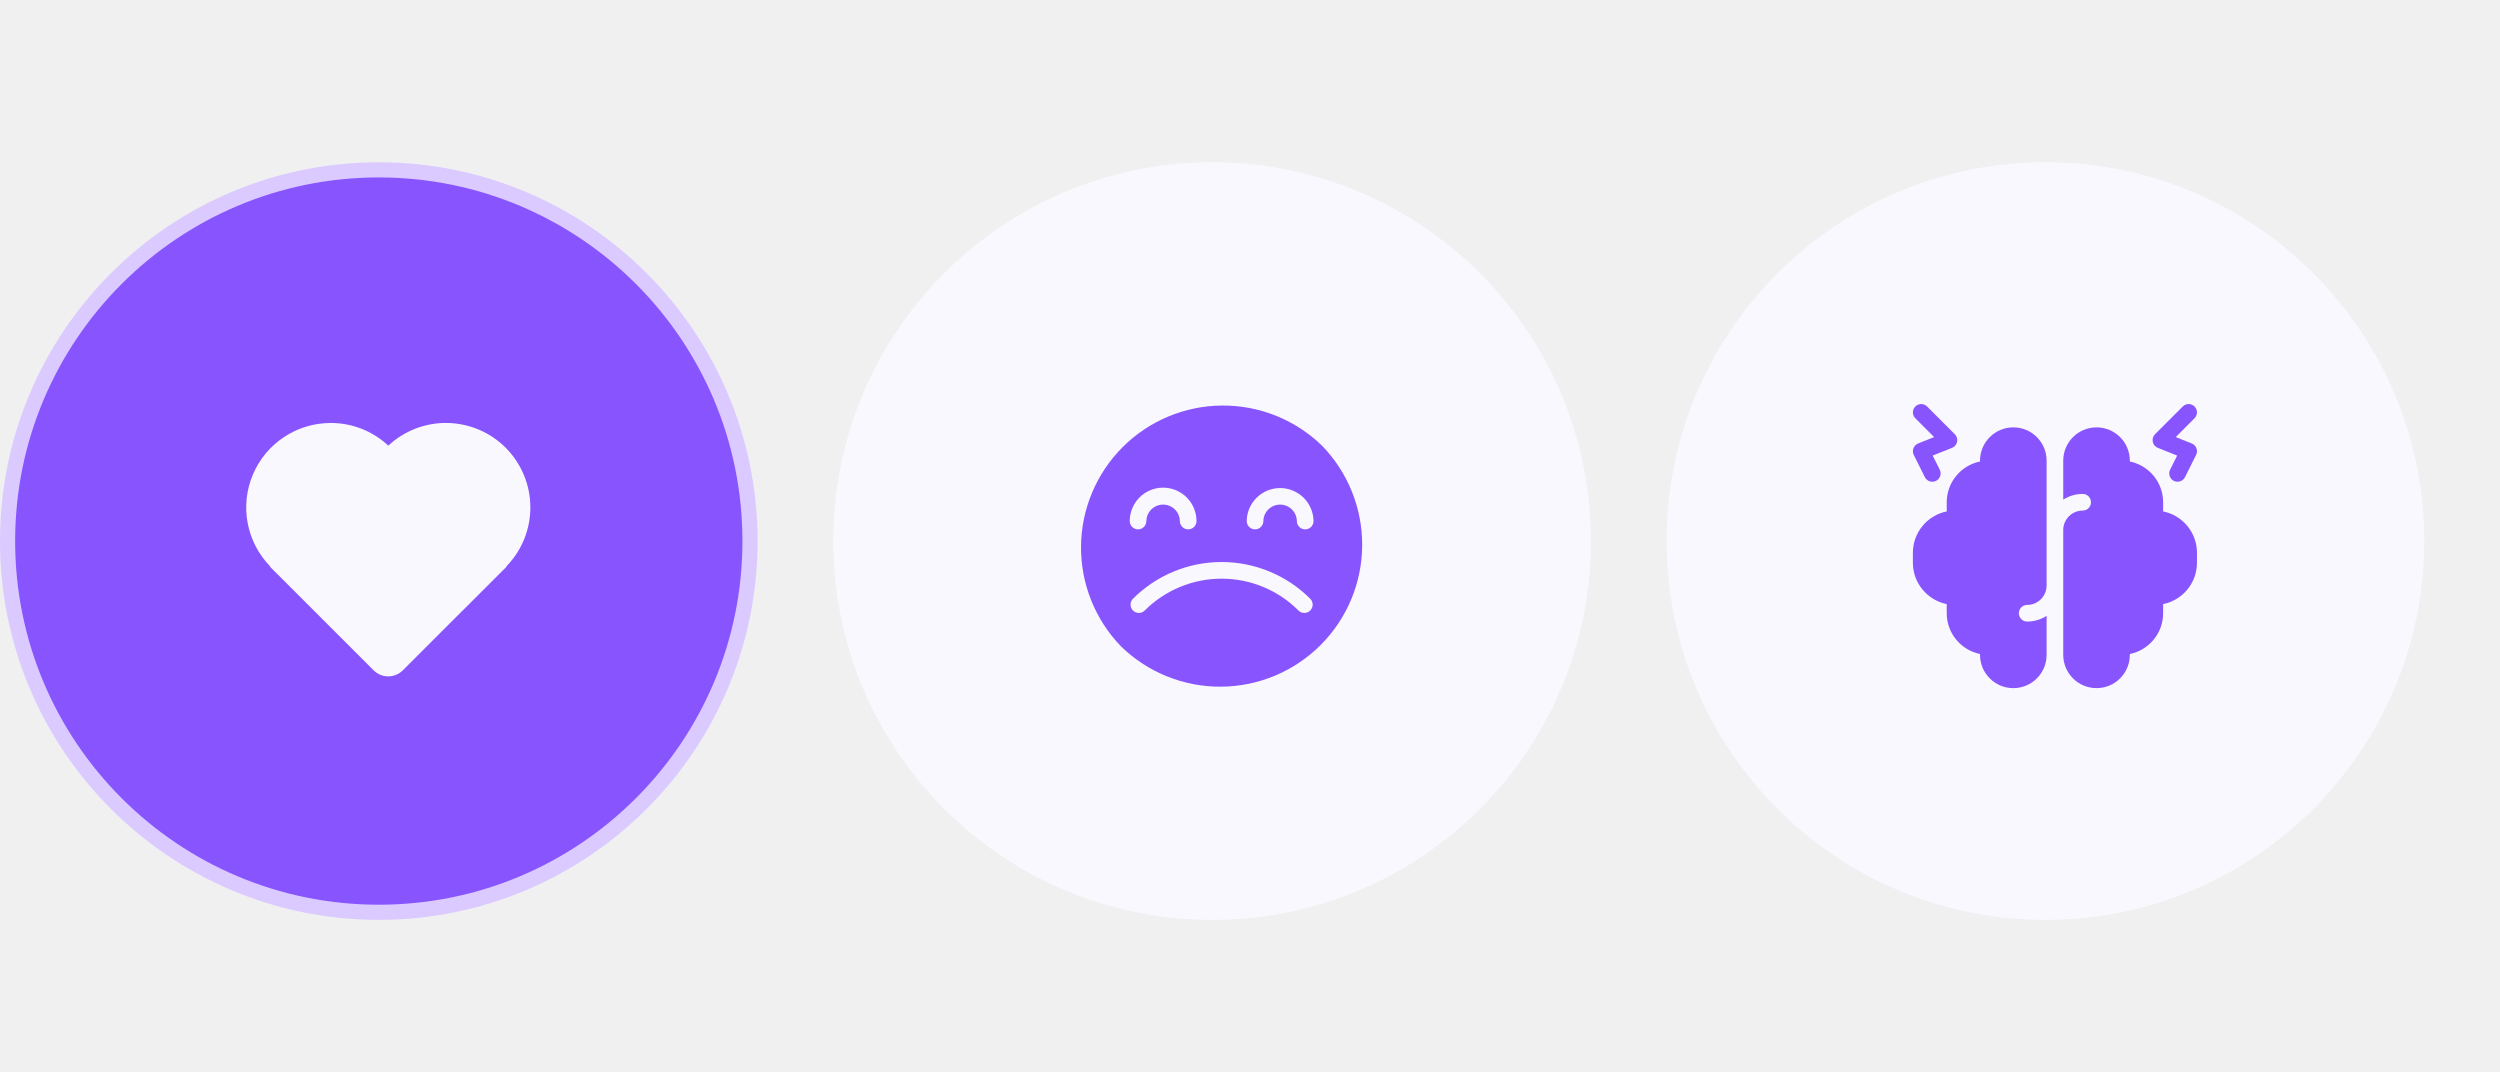
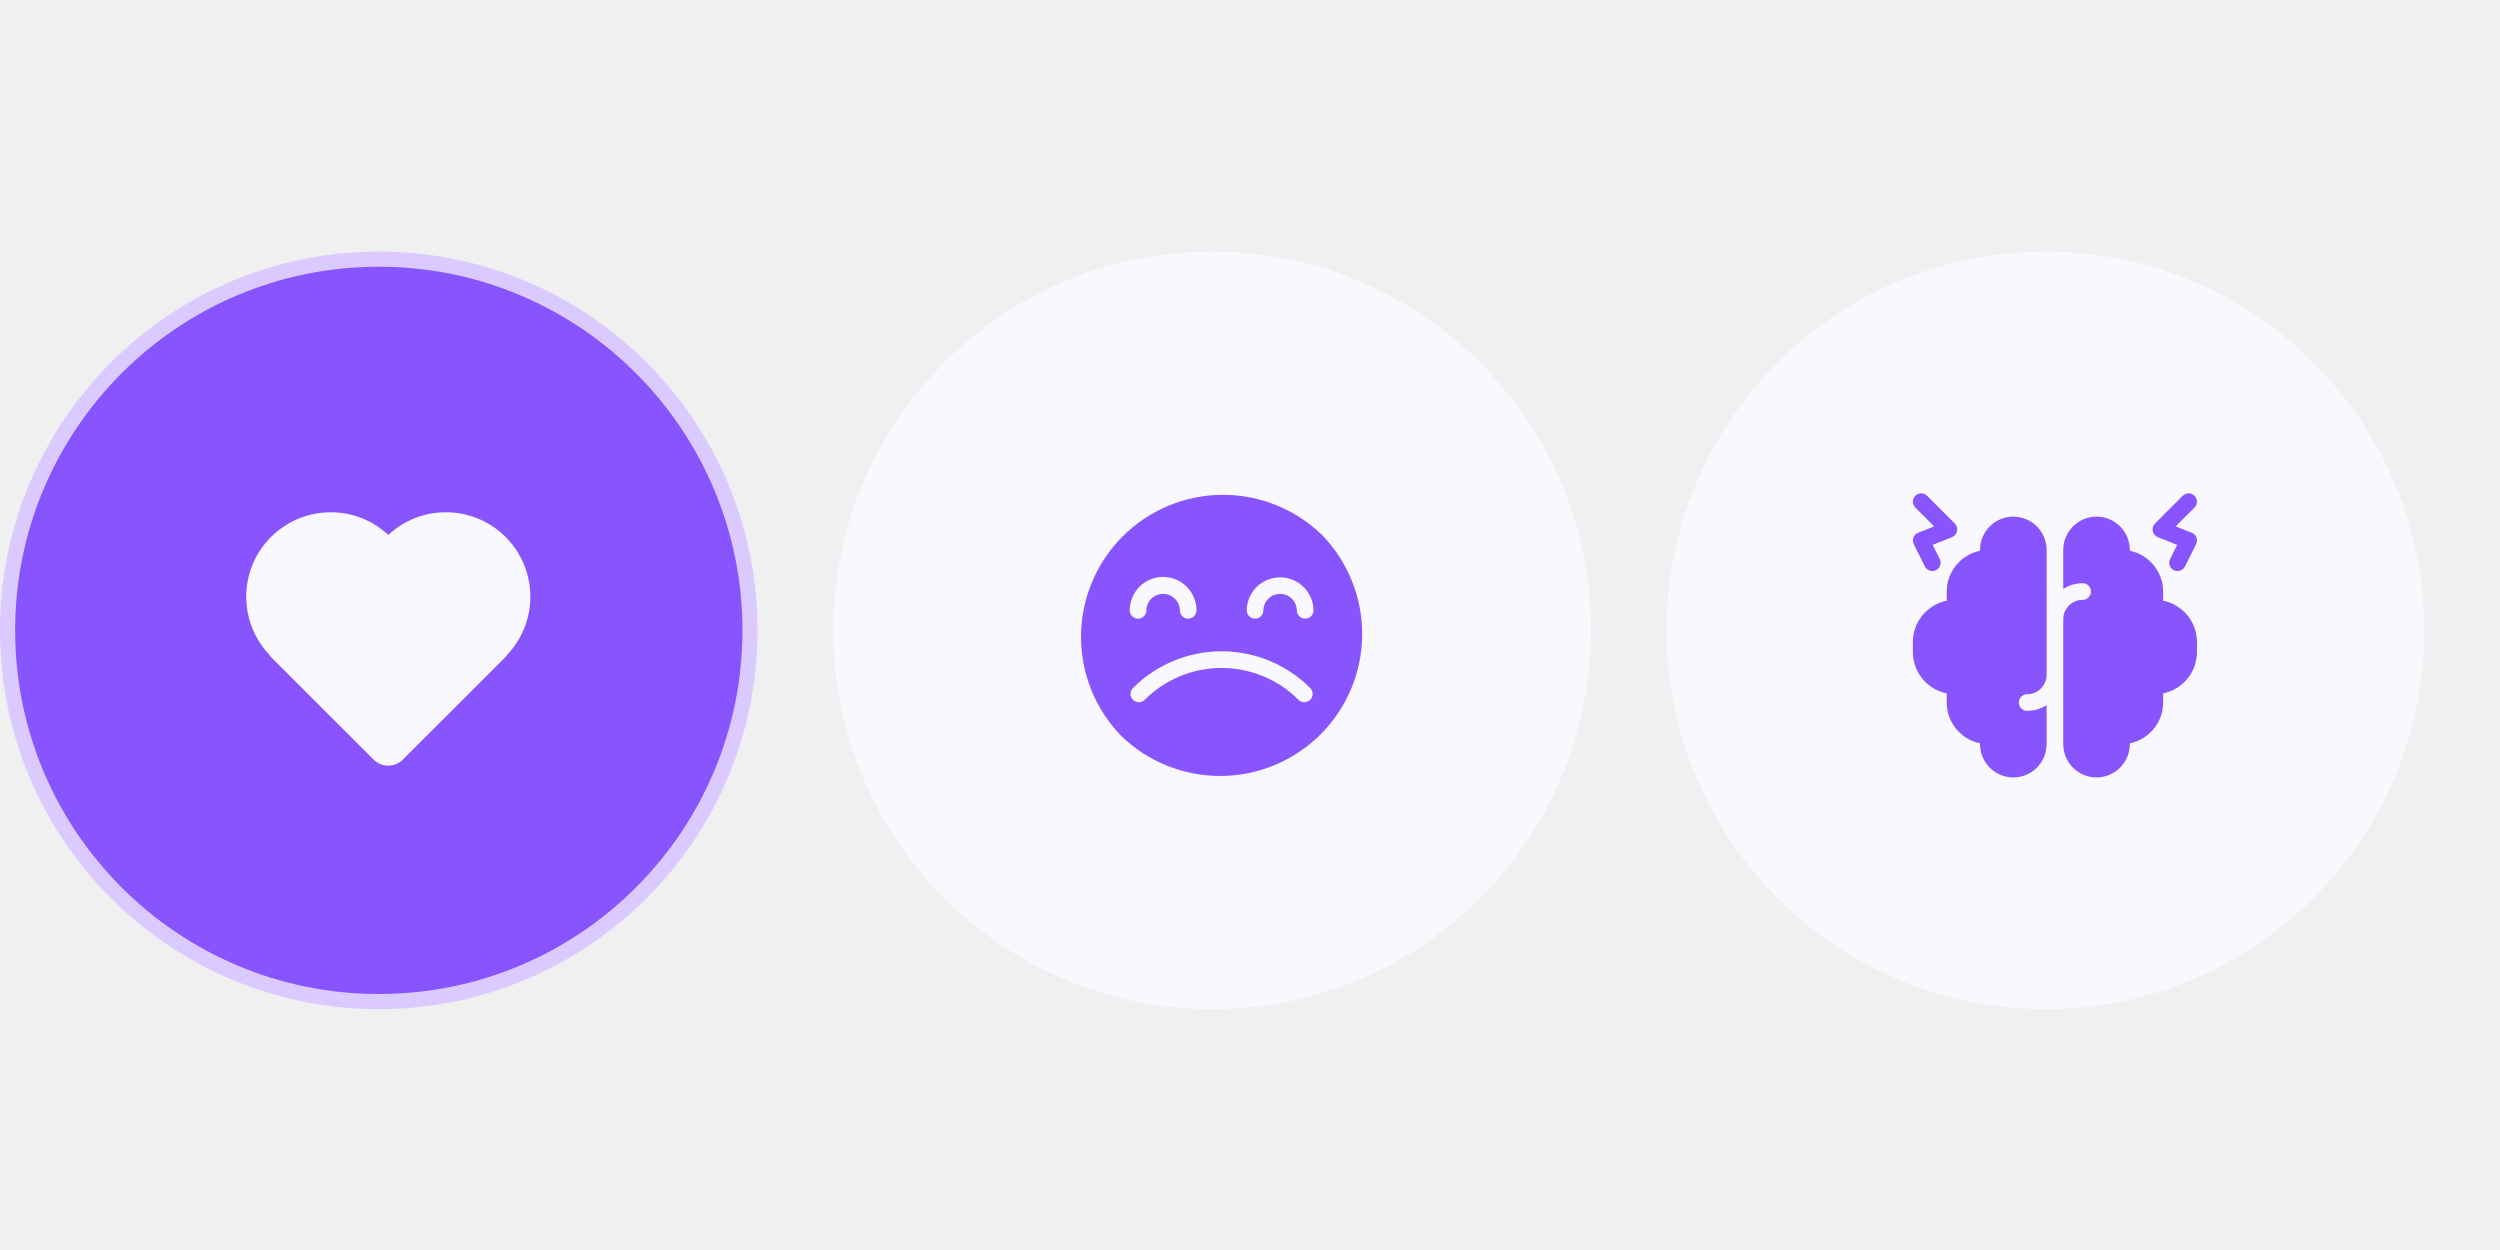
- <svg xmlns="http://www.w3.org/2000/svg" width="140" height="60" viewBox="0 0 132 41" fill="none">
+ <svg xmlns="http://www.w3.org/2000/svg" width="120" height="60" viewBox="0 0 132 41" fill="none">
  <rect x="0.4" y="1.183" width="39.2" height="39.2" rx="19.6" fill="#8754FE" />
  <rect x="0.4" y="1.183" width="39.2" height="39.2" rx="19.6" stroke="#DACAFF" stroke-width="0.8" />
  <g clip-path="url(#clip0_0_6977)">
    <path d="M26.749 22.106C26.74 22.132 26.726 22.155 26.707 22.175L21.265 27.611C21.061 27.814 20.785 27.927 20.498 27.927C20.211 27.927 19.935 27.814 19.731 27.611L14.293 22.175C14.273 22.155 14.258 22.13 14.249 22.103C13.642 21.473 13.233 20.678 13.074 19.818C12.915 18.957 13.013 18.069 13.355 17.263C13.698 16.457 14.27 15.771 15 15.288C15.73 14.805 16.585 14.547 17.461 14.548C18.59 14.544 19.677 14.972 20.501 15.745C21.351 14.952 22.478 14.522 23.64 14.547C24.803 14.573 25.91 15.051 26.725 15.881C27.54 16.711 27.998 17.826 28.003 18.989C28.008 20.151 27.558 21.27 26.749 22.106Z" fill="#FAF8FF" />
  </g>
  <rect x="44" y="0.783" width="40" height="40" rx="20" fill="#FAF8FF" />
  <g clip-path="url(#clip1_0_6977)">
    <path d="M69.803 15.746C68.39 14.374 66.493 13.612 64.523 13.627C62.553 13.641 60.668 14.43 59.275 15.823C57.882 17.216 57.093 19.102 57.078 21.072C57.064 23.042 57.825 24.938 59.198 26.352C60.611 27.724 62.508 28.486 64.478 28.471C66.448 28.457 68.333 27.668 69.726 26.275C71.12 24.882 71.909 22.996 71.923 21.026C71.937 19.056 71.176 17.16 69.803 15.746ZM61.412 17.962C61.879 17.962 62.328 18.148 62.658 18.479C62.989 18.809 63.175 19.258 63.175 19.725C63.175 19.842 63.129 19.953 63.047 20.036C62.964 20.118 62.852 20.165 62.736 20.165C62.619 20.165 62.507 20.118 62.425 20.036C62.343 19.953 62.296 19.842 62.296 19.725C62.292 19.493 62.197 19.273 62.032 19.11C61.866 18.948 61.644 18.857 61.412 18.857C61.181 18.857 60.958 18.948 60.793 19.11C60.627 19.273 60.532 19.493 60.528 19.725C60.528 19.842 60.482 19.953 60.4 20.036C60.317 20.118 60.205 20.165 60.089 20.165C59.972 20.165 59.861 20.118 59.778 20.036C59.696 19.953 59.649 19.842 59.649 19.725C59.65 19.258 59.836 18.81 60.166 18.479C60.496 18.148 60.944 17.962 61.412 17.962ZM69.18 24.449C69.139 24.49 69.091 24.522 69.037 24.544C68.984 24.566 68.927 24.578 68.869 24.578C68.811 24.578 68.754 24.566 68.701 24.544C68.647 24.522 68.599 24.49 68.558 24.449C68.025 23.916 67.393 23.493 66.696 23.205C66 22.916 65.254 22.768 64.5 22.768C63.747 22.768 63.001 22.916 62.304 23.205C61.608 23.493 60.975 23.916 60.443 24.449C60.36 24.531 60.248 24.578 60.132 24.578C60.015 24.578 59.903 24.531 59.821 24.449C59.738 24.366 59.692 24.255 59.692 24.138C59.692 24.021 59.738 23.909 59.821 23.827C60.435 23.212 61.165 22.725 61.968 22.392C62.77 22.06 63.631 21.889 64.5 21.889C65.369 21.889 66.23 22.06 67.032 22.392C67.835 22.725 68.565 23.212 69.179 23.827C69.22 23.868 69.253 23.916 69.275 23.969C69.297 24.023 69.308 24.08 69.309 24.138C69.309 24.195 69.297 24.253 69.275 24.306C69.253 24.36 69.221 24.408 69.18 24.449ZM68.913 20.165C68.797 20.165 68.685 20.119 68.603 20.036C68.52 19.954 68.474 19.842 68.474 19.725C68.47 19.494 68.375 19.273 68.209 19.11C68.044 18.948 67.822 18.857 67.59 18.857C67.358 18.857 67.136 18.948 66.97 19.11C66.805 19.273 66.71 19.494 66.706 19.725C66.706 19.842 66.659 19.954 66.577 20.036C66.495 20.119 66.383 20.165 66.266 20.165C66.15 20.165 66.038 20.119 65.956 20.036C65.873 19.954 65.827 19.842 65.827 19.725C65.833 19.262 66.021 18.819 66.351 18.493C66.681 18.167 67.127 17.984 67.59 17.984C68.054 17.984 68.499 18.167 68.829 18.493C69.159 18.819 69.348 19.262 69.354 19.725C69.354 19.783 69.343 19.84 69.32 19.894C69.298 19.947 69.266 19.996 69.225 20.037C69.184 20.077 69.135 20.11 69.082 20.132C69.028 20.154 68.971 20.165 68.913 20.165Z" fill="#8754FE" />
  </g>
  <rect x="88" y="0.783" width="40" height="40" rx="20" fill="#FAF8FF" />
  <g clip-path="url(#clip2_0_6977)">
    <path d="M107.035 25.033C106.792 25.033 106.596 24.836 106.596 24.593C106.596 24.351 106.792 24.154 107.035 24.154C107.601 24.154 108.061 23.694 108.061 23.128V16.537C108.061 15.566 107.274 14.779 106.303 14.779C105.332 14.779 104.545 15.566 104.545 16.537V16.581C103.543 16.785 102.787 17.673 102.787 18.734V19.217C101.769 19.422 101 20.323 101 21.4V21.927C101 23.005 101.769 23.906 102.787 24.11V24.593C102.787 25.654 103.543 26.542 104.545 26.746V26.791C104.545 27.761 105.332 28.548 106.303 28.548C107.274 28.548 108.061 27.761 108.061 26.791V24.732C107.764 24.922 107.413 25.033 107.035 25.033Z" fill="#8754FE" />
    <path d="M114.213 19.217V18.734C114.213 17.673 113.457 16.785 112.455 16.581V16.537C112.455 15.566 111.668 14.779 110.697 14.779C109.726 14.779 108.939 15.566 108.939 16.537V18.595C109.236 18.405 109.587 18.294 109.965 18.294C110.208 18.294 110.404 18.491 110.404 18.734C110.404 18.977 110.208 19.173 109.965 19.173C109.399 19.173 108.939 19.633 108.939 20.199V26.791C108.939 27.761 109.726 28.548 110.697 28.548C111.668 28.548 112.455 27.761 112.455 26.791V26.746C113.457 26.542 114.213 25.654 114.213 24.593V24.11C115.231 23.906 116 23.005 116 21.927V21.4C116 20.323 115.231 19.422 114.213 19.217Z" fill="#8754FE" />
    <path d="M115.871 13.677C115.7 13.505 115.422 13.505 115.25 13.677L113.785 15.142C113.562 15.365 113.64 15.743 113.933 15.861L114.954 16.269L114.582 17.014C114.473 17.231 114.561 17.495 114.778 17.604C114.995 17.712 115.259 17.624 115.368 17.407L115.954 16.235C116.069 16.005 115.963 15.726 115.724 15.63L114.878 15.292L115.871 14.299C116.043 14.127 116.043 13.849 115.871 13.677Z" fill="#8754FE" />
    <path d="M101.129 13.677C100.957 13.849 100.957 14.127 101.129 14.299L102.122 15.292L101.276 15.63C101.038 15.726 100.932 16.005 101.047 16.235L101.632 17.407C101.741 17.624 102.005 17.712 102.222 17.604C102.439 17.495 102.527 17.231 102.419 17.014L102.046 16.269L103.068 15.861C103.361 15.743 103.438 15.365 103.215 15.142L101.75 13.677C101.579 13.505 101.3 13.505 101.129 13.677Z" fill="#8754FE" />
  </g>
  <defs>
    <clipPath id="clip0_0_6977">
      <rect width="15" height="13.38" fill="white" transform="translate(13 14.5483)" />
    </clipPath>
    <clipPath id="clip1_0_6977">
      <rect width="15" height="15" fill="white" transform="translate(57 13.5483)" />
    </clipPath>
    <clipPath id="clip2_0_6977">
      <rect width="15" height="15" fill="white" transform="translate(101 13.5483)" />
    </clipPath>
  </defs>
</svg>
